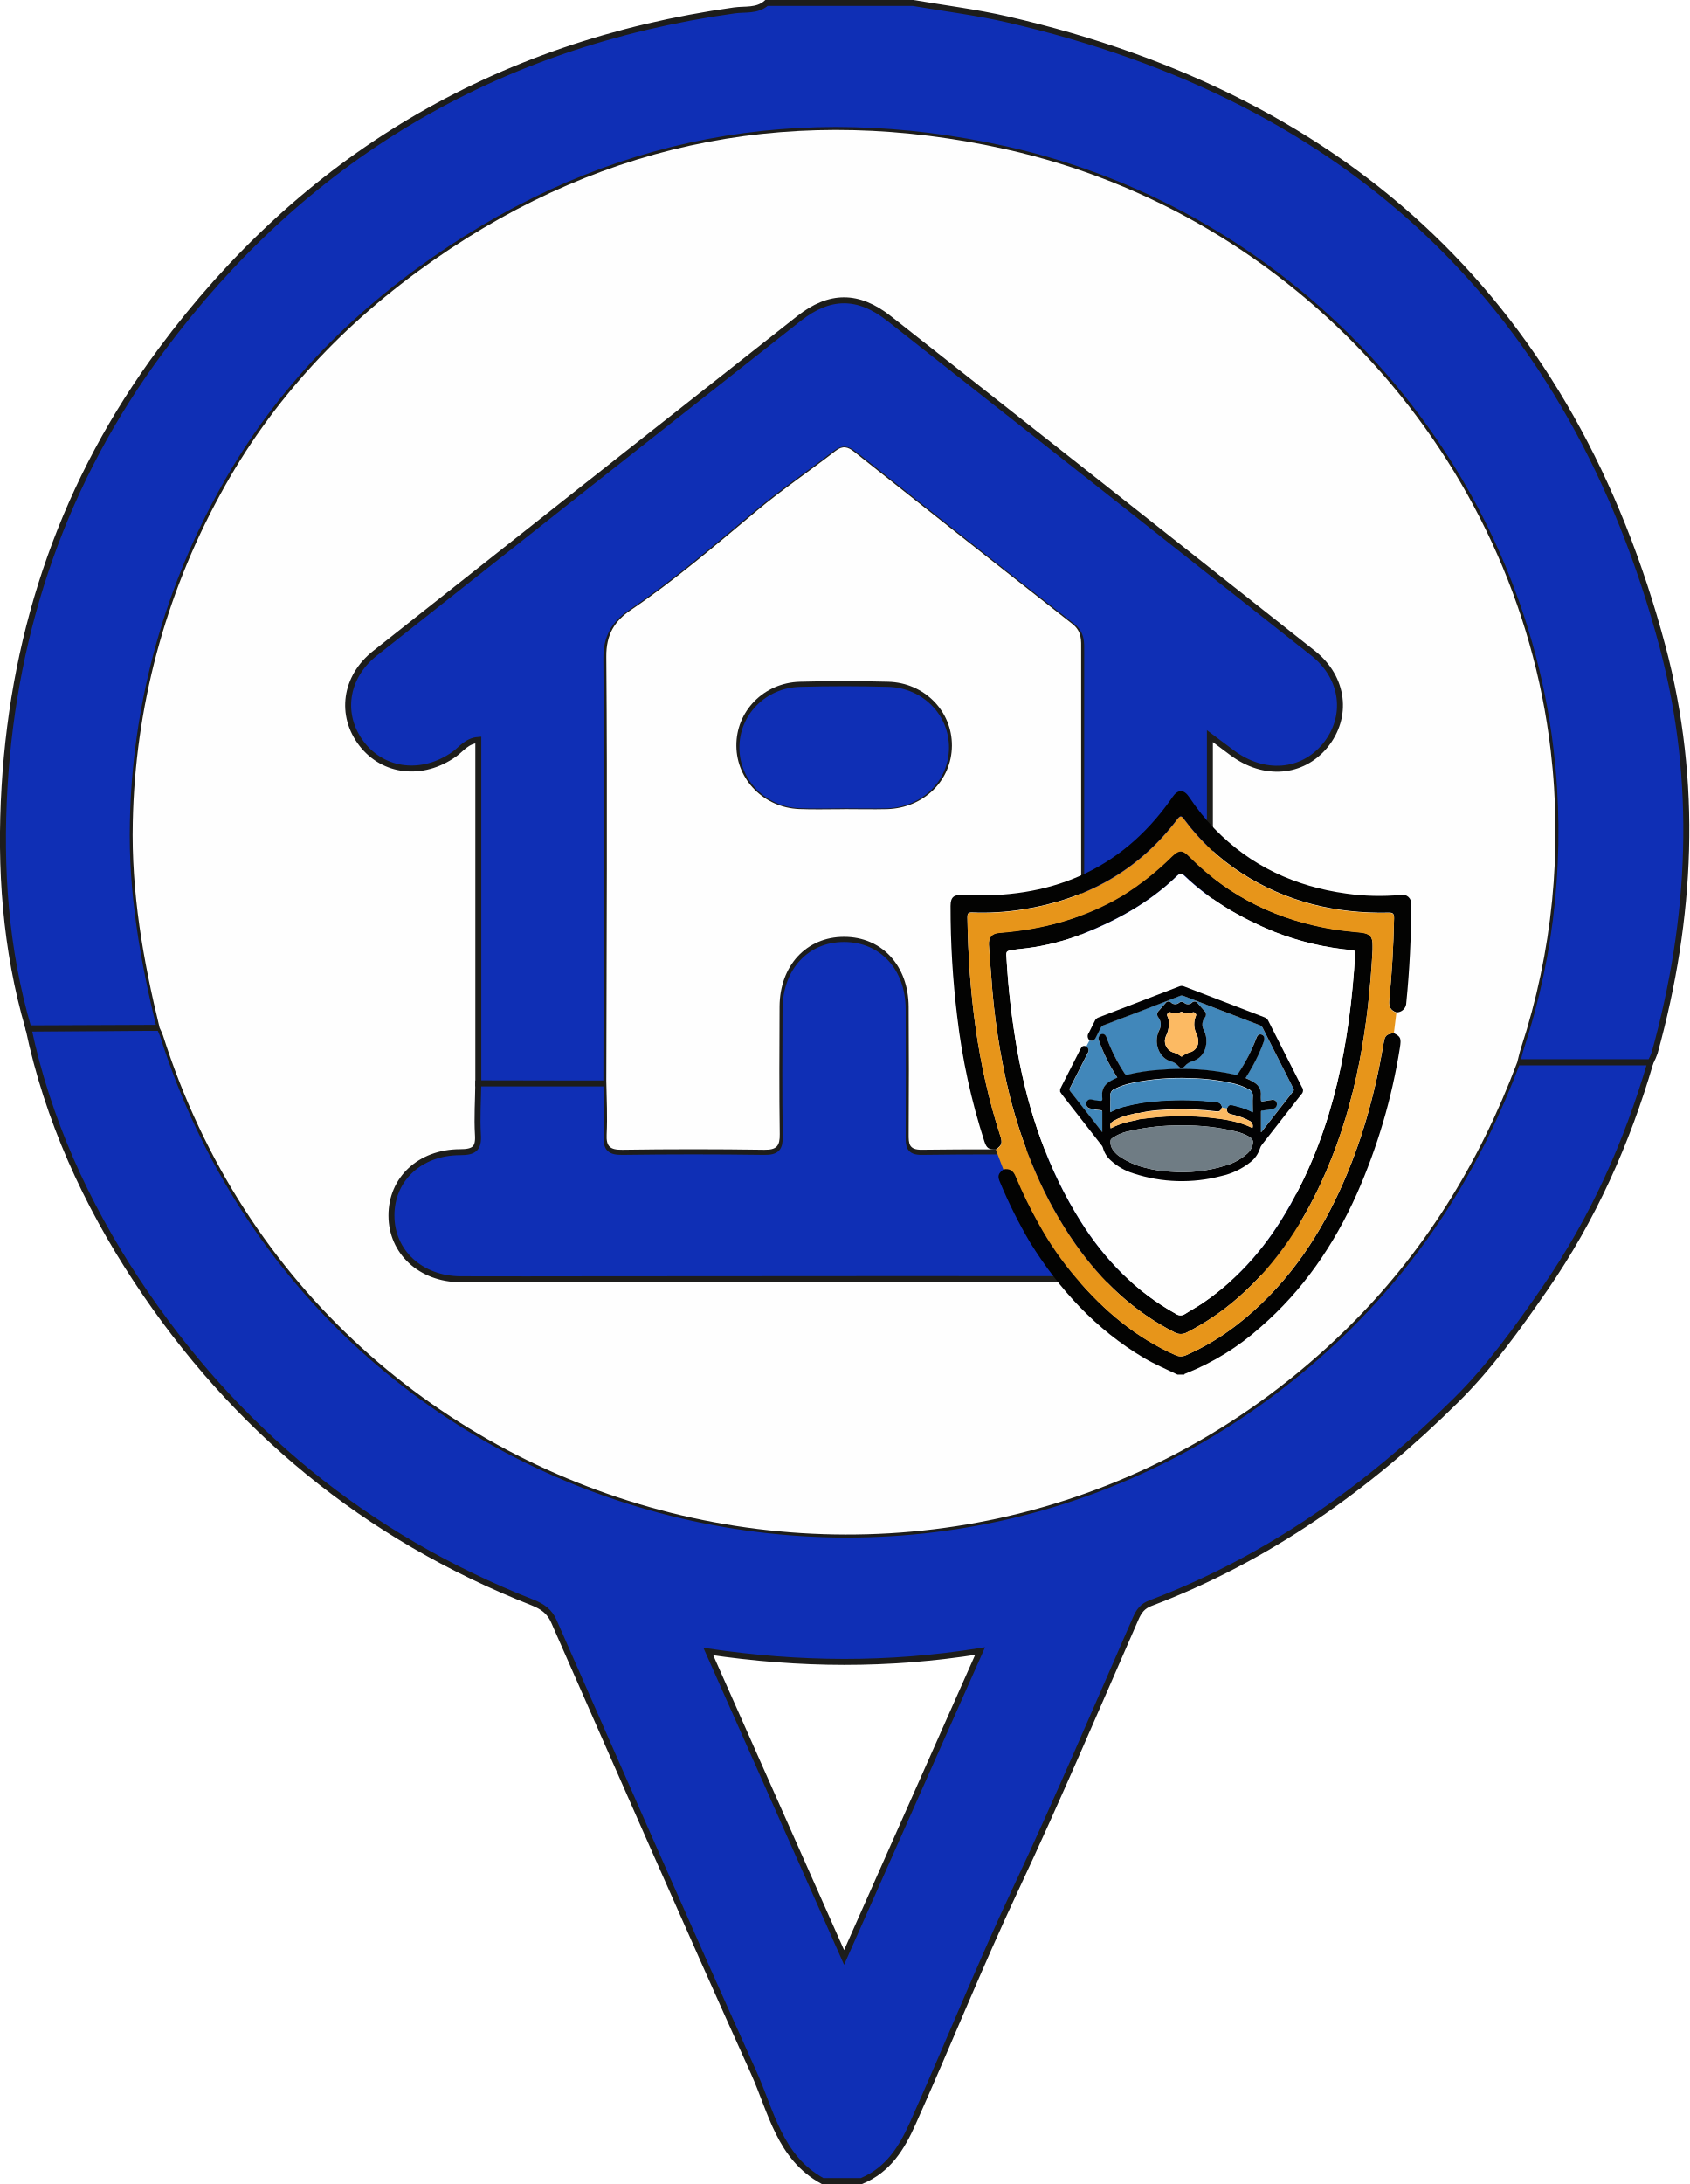
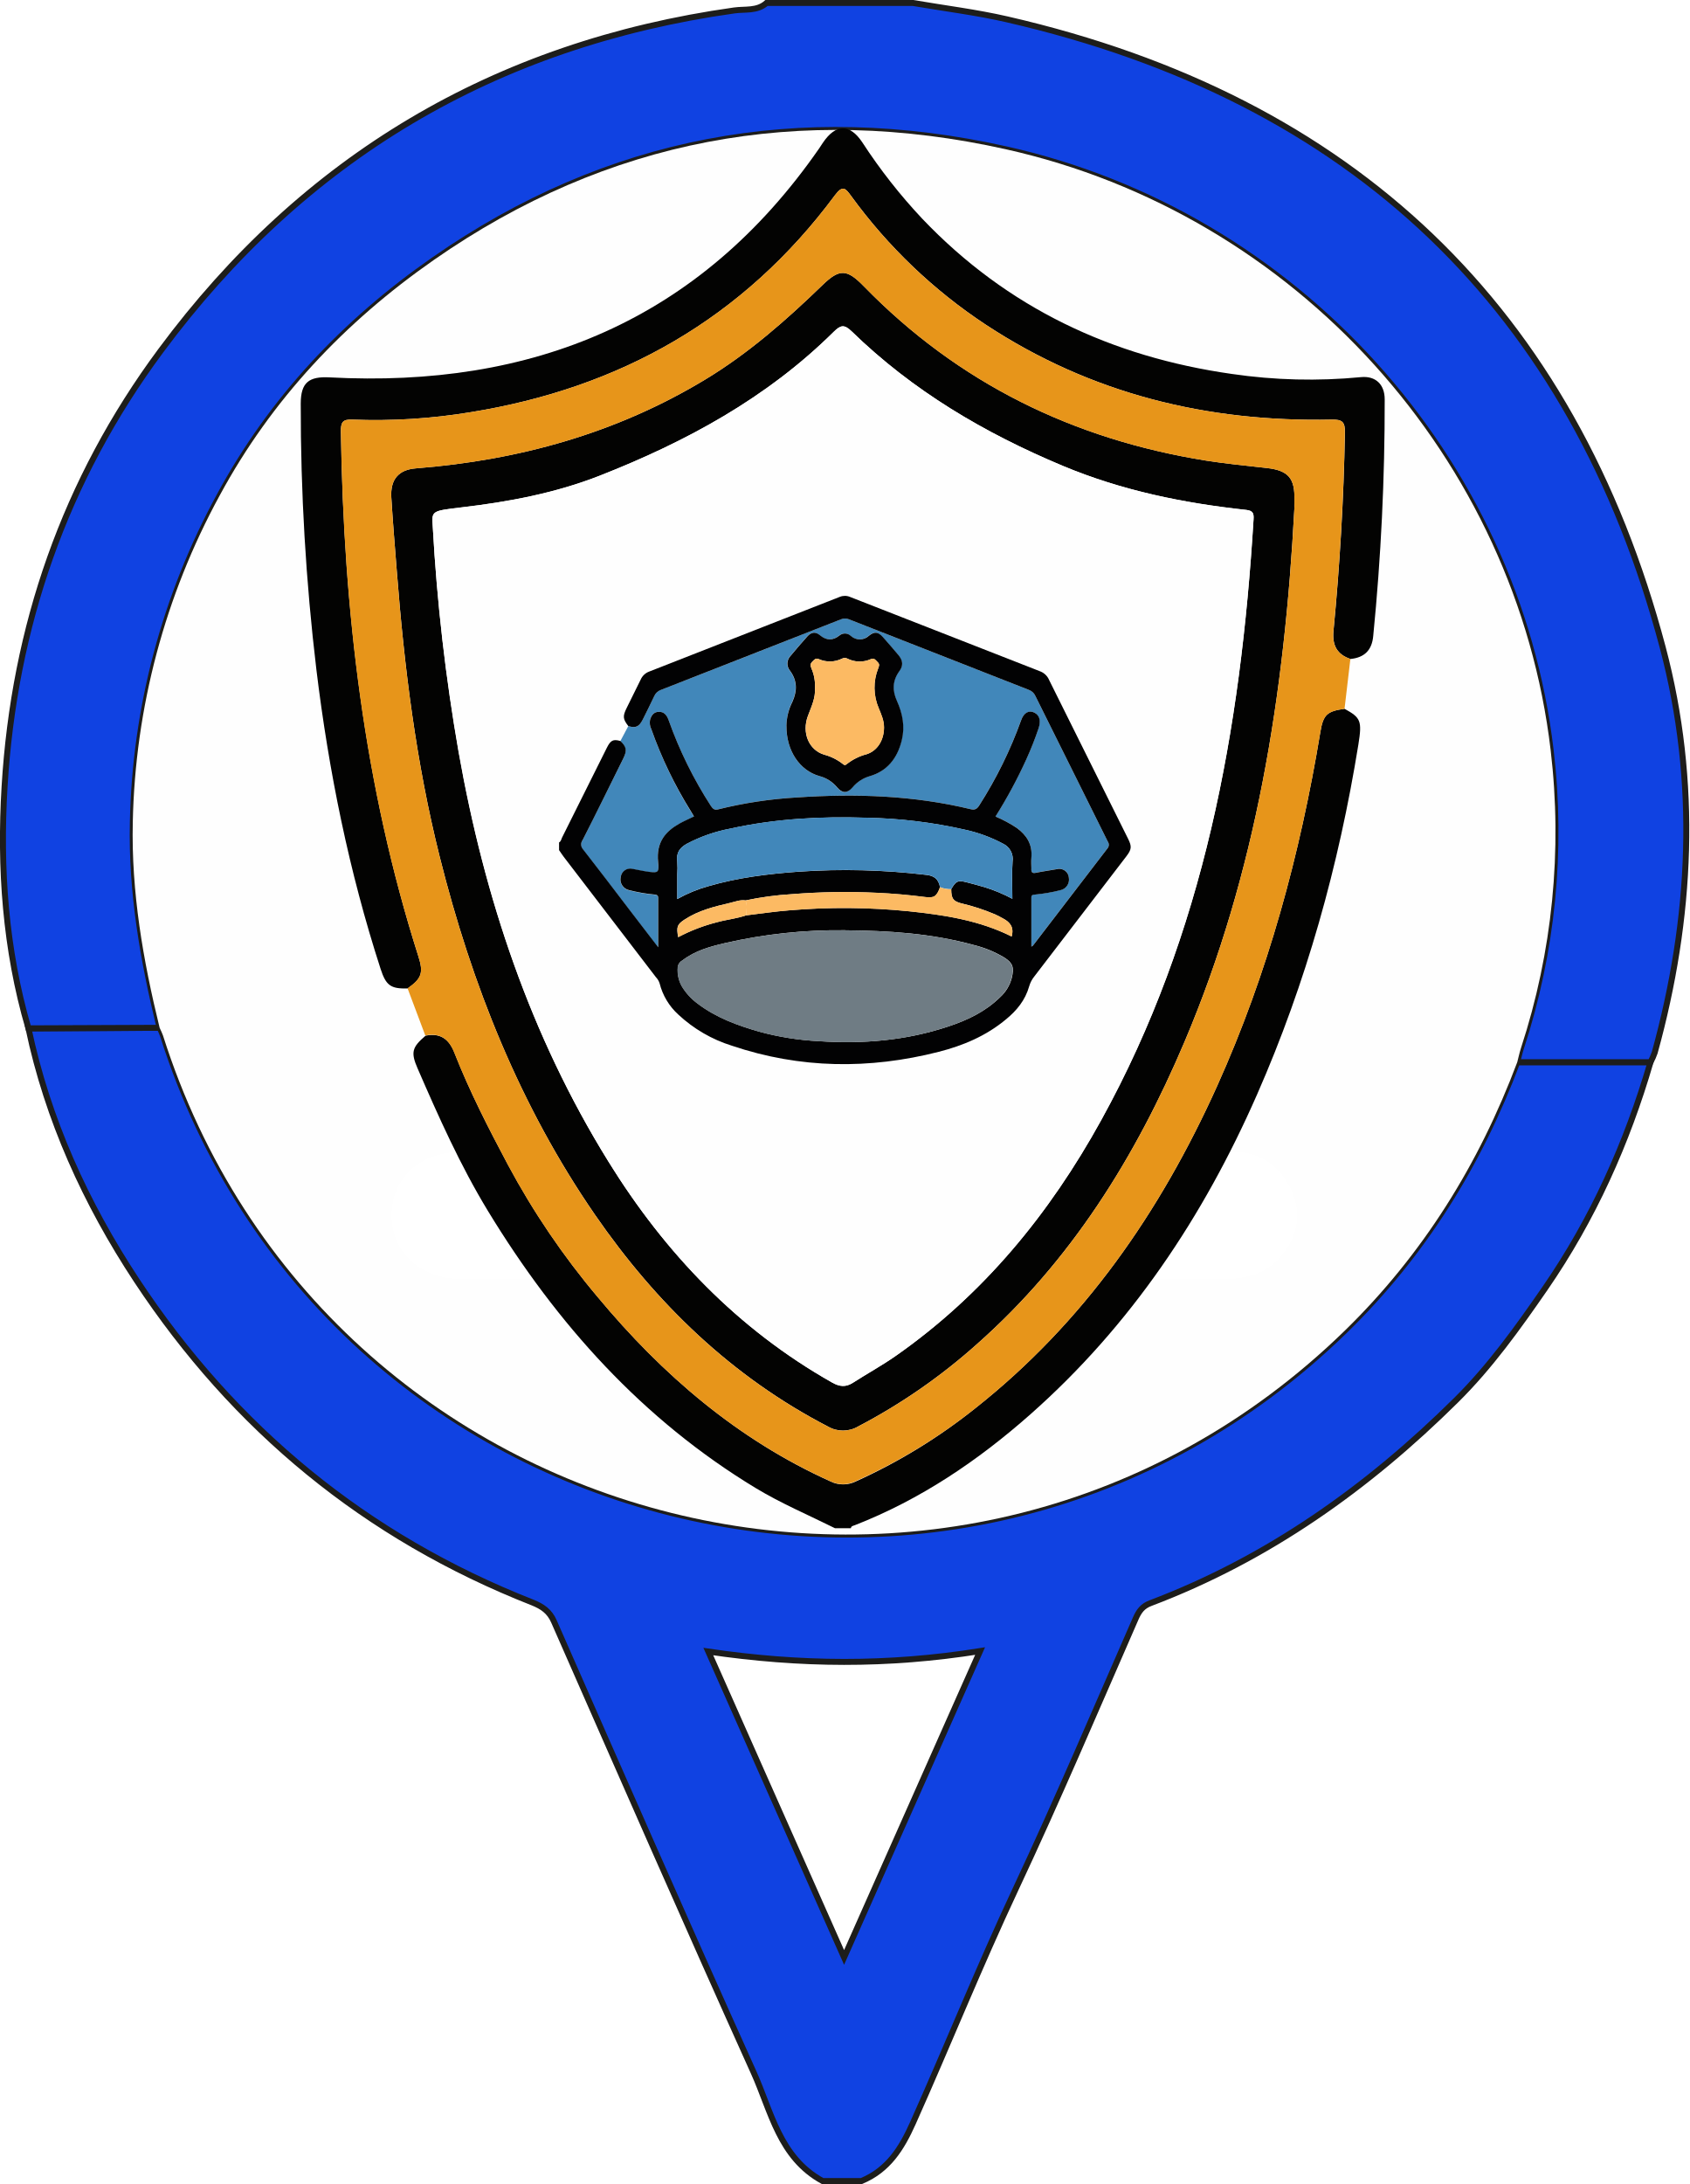
<svg xmlns="http://www.w3.org/2000/svg" viewBox="0 0 566.49 732.21">
  <defs>
-     <style>.cls-1{fill:#0f2fb5;stroke:#1d1d1b;stroke-miterlimit:10;stroke-width:2px;}.cls-2{fill:#fefefe;}.cls-3{fill:#030302;}.cls-4{fill:#e7951a;}.cls-5{fill:#4187ba;}.cls-6{fill:#020203;}.cls-7{fill:#6f7c84;}.cls-8{fill:#fcba63;}</style>
+     <style>.cls-1{fill:#1042e2;stroke:#1d1d1b;stroke-miterlimit:10;stroke-width:2px;}.cls-2{fill:#fefefe;}.cls-3{fill:#030302;}.cls-4{fill:#e7951a;}.cls-5{fill:#4187ba;}.cls-6{fill:#020203;}.cls-7{fill:#6f7c84;}.cls-8{fill:#fcba63;}</style>
  </defs>
  <g id="Capa_6" data-name="Capa 6">
    <path class="cls-1" d="M275.84,731.21c-14.45-7.91-17.19-23.27-23.08-36.34-22.67-50.27-44.79-100.79-67-151.27-1.5-3.42-3.86-5-7.14-6.33-56-22-100.07-58.42-132.79-108-17.1-25.92-29.85-54-36.29-84.5l44-.18a27.48,27.48,0,0,1,1.11,2.56c54,170.12,268.22,223.68,396.24,99.05,26.32-25.63,45.11-56,57.91-90.08h44.69c-7.91,27.07-19.26,52.47-35.43,75.89-9.1,13.16-18.36,26.11-29.72,37.37-29.6,29.32-63.06,53.15-102.51,68.08-2.69,1-3.89,2.67-5,5.2-13.25,30.27-26.18,60.69-40.22,90.61-12.15,25.89-22.8,52.4-34.46,78.48-3.79,8.48-8.32,15.75-17.29,19.47Zm52.83-177.67c-30.95,4.94-60.41,4.69-91.14.16,15.35,34.57,30.16,67.92,45.53,102.55Z" />
    <path class="cls-1" d="M53.53,344.58l-44,.18c-7.72-26.51-9.64-53.68-8-81C4.73,210.15,21.72,161,53.93,117.56,101.73,53.06,165.82,14.81,246.23,3.5c3.6-.51,7.69.3,10.81-2.5H306.2c10.53,1.81,21.17,3.11,31.56,5.5,116,26.66,189.65,97,219.81,210.5,12,45.19,9.78,90.83-2.68,135.92a22,22,0,0,1-1.41,3.19H508.79c.42-1.59.75-3.2,1.26-4.77A232.63,232.63,0,0,0,520,251.5C508.51,153.9,434.69,71.75,337.3,50.05c-69.08-15.4-133.56-3.48-191.78,37.09-30,20.88-54.42,46.74-71.86,79A238.66,238.66,0,0,0,44.55,275.62C44,299.06,48,321.91,53.53,344.58Z" />
    <path class="cls-2" d="M53.53,344.58c-5.55-22.67-9.54-45.52-9-69A238.66,238.66,0,0,1,73.66,166.13c17.44-32.25,41.9-58.11,71.86-79,58.22-40.57,122.7-52.49,191.78-37.09C434.69,71.75,508.51,153.9,520,251.5a232.63,232.63,0,0,1-9.94,99.84c-.51,1.57-.84,3.18-1.26,4.77-12.8,34.1-31.59,64.45-57.91,90.08-128,124.63-342.22,71.07-396.24-99.05A27.48,27.48,0,0,0,53.53,344.58ZM160.4,363.24c-.07,5.7-.47,11.42-.1,17.09.31,4.73-1.33,5.87-6,5.89-13.62,0-23,9.07-23,21.31s9.79,21.21,23.16,21.3c14.69.09,29.38,0,44.08,0q105.85,0,211.71,0c7.36,0,13.92-1.58,18.86-7.13,5.89-6.62,7.65-14.3,4-22.5-3.86-8.62-10.9-13.35-20.49-13-5.38.17-7.14-1.19-6.77-6.63.48-6.84,0-13.76-.08-20.65V246.75c3.44,2.58,5.49,4.12,7.54,5.64,10.61,7.86,23.38,6.86,31.07-2.44,7.91-9.56,6.44-22.72-4-31q-71-56.24-142.2-112.22c-10.36-8.16-19.92-8.09-30.21,0Q196.8,162.84,125.77,219c-10.17,8.05-11.87,20.69-4.43,30.37s20.37,11,31,3.47c2.39-1.69,4.18-4.49,8.09-4.8Z" />
-     <path class="cls-1" d="M160.4,363.24V248.07c-3.91.31-5.7,3.11-8.09,4.8-10.6,7.48-23.63,6.07-31-3.47s-5.74-22.32,4.43-30.37q71-56.21,142.19-112.25c10.29-8.1,19.85-8.17,30.21,0q71.19,56,142.2,112.22c10.41,8.24,11.88,21.4,4,31-7.69,9.3-20.46,10.3-31.07,2.44-2-1.52-4.1-3.06-7.54-5.64V359H362.82c-.08-2.6-.24-5.21-.24-7.81q0-66.22,0-132.46c0-3.27.26-6.24-3-8.81-24.47-19.08-48.78-38.37-73.08-57.65-2.18-1.72-3.87-2.2-6.3-.32-8.71,6.73-17.88,12.92-26.32,20-13.81,11.53-27.41,23.27-42.37,33.39-5.4,3.65-8.24,8.16-8.18,15.57.4,47.47.09,94.94,0,142.41Z" />
-     <path class="cls-1" d="M160.4,363.24h42.92c.07,5.93.4,11.87.12,17.78-.19,4.07,1.17,5.21,5.25,5.16q23.81-.33,47.62,0c4.2.06,5.24-1.28,5.18-5.24-.22-14.23-.13-28.46-.07-42.7.06-13.8,9-23.44,21.65-23.43s21.58,9.63,21.64,23.44q.1,21.35,0,42.7c0,3.16.05,5.29,4.41,5.23,16.35-.23,32.71-.17,49.06,0,3.44,0,4.58-1,4.51-4.42-.16-7.59.07-15.18.14-22.77h42.91c.07,6.88.56,13.8.08,20.64-.37,5.44,1.39,6.8,6.77,6.63,9.59-.32,16.63,4.41,20.49,13,3.67,8.2,1.91,15.88-4,22.5-4.94,5.55-11.5,7.14-18.86,7.13q-105.86-.13-211.71,0c-14.7,0-29.39.07-44.08,0-13.37-.09-23.11-9.13-23.16-21.3s9.39-21.26,23-21.31c4.68,0,6.32-1.16,6-5.89C159.93,374.66,160.33,368.94,160.4,363.24Z" />
-     <path class="cls-1" d="M283.1,272c-5.05,0-10.1.18-15.14-.05-11.8-.53-20.92-9.79-21-21.13-.13-11.64,9.16-21.22,21.31-21.55q14.77-.41,29.57,0c12.17.32,21.48,9.85,21.4,21.48S309.8,271.57,297.52,272C292.72,272.11,287.91,272,283.1,272Z" />
    <path class="cls-2" d="M362.83,358.27c-.07,7.58-.31,15.18-.15,22.76.08,3.42-1.06,4.46-4.5,4.43-16.36-.15-32.71-.21-49.06,0-4.36.06-4.43-2.06-4.41-5.23q.14-21.35,0-42.7c-.06-13.8-9-23.44-21.65-23.44s-21.58,9.64-21.64,23.43c-.06,14.24-.15,28.48.06,42.71.06,3.95-1,5.3-5.17,5.24q-23.81-.36-47.62,0c-4.09.06-5.45-1.08-5.25-5.16.28-5.91,0-11.85-.12-17.78.08-47.47.39-94.94,0-142.41-.06-7.41,2.78-11.91,8.18-15.57,14.95-10.12,28.56-21.86,42.37-33.38,8.44-7.05,17.61-13.24,26.32-20,2.43-1.88,4.12-1.4,6.29.32q36.47,28.93,73.08,57.65c3.3,2.57,3,5.54,3,8.81q0,66.24,0,132.46C362.59,353.06,362.74,355.66,362.83,358.27Zm-79.72-87c4.81,0,9.62.12,14.42,0,12.27-.39,21.6-9.59,21.69-21.23s-9.23-21.17-21.4-21.48q-14.77-.39-29.57,0c-12.16.33-21.44,9.91-21.32,21.55.12,11.34,9.24,20.61,21,21.13C273,271.46,278.06,271.27,283.11,271.29Z" />
-     <path class="cls-3" d="M467.43,346.37c2.32,1.24,2.52,1.68,2,5A197.24,197.24,0,0,1,455,400.27c-7.68,17.15-18.05,32.32-32.3,44.68a84.38,84.38,0,0,1-25,15.49c-.23.08-.5.1-.55.41h-2.28c-3.78-1.84-7.66-3.45-11.28-5.6-16.12-9.57-28.36-22.93-38.16-38.71a161.84,161.84,0,0,1-10-20c-1-2.24-.79-3,1.14-4.56,2.08-.42,3.34.44,4.12,2.39a153.44,153.44,0,0,0,7.63,15.69A107.76,107.76,0,0,0,361,428.53c9.26,10.91,20,19.94,33.19,25.78a4.12,4.12,0,0,0,3.61,0,80.06,80.06,0,0,0,17.08-10.21c15.42-12,26.32-27.37,34.42-45,7.28-15.82,11.84-32.41,14.73-49.52C464.4,347.18,464.94,346.7,467.43,346.37Z" />
-     <path class="cls-3" d="M460.29,318.38c-1.4,26-5.44,50.9-15.64,74.48-7,16.11-16.2,30.66-29.59,42.29a83.59,83.59,0,0,1-16.94,11.5,4.33,4.33,0,0,1-4.31,0c-13.65-6.94-24.44-17.16-33.16-29.56C350,401.91,343.08,385,338.5,367a235.45,235.45,0,0,1-6.11-40c-.27-3.41-.57-6.82-.78-10.23-.16-2.55,1-3.9,3.52-4.09,14.66-1.14,28.52-4.88,41.25-12.44a94.7,94.7,0,0,0,16.67-13.18c2.43-2.31,3.48-2.24,5.88.17,13.51,13.6,29.93,21.4,48.76,24.36,2.87.46,5.78.72,8.67,1,3.07.35,4,1.43,3.93,4.49C460.27,317.78,460.29,318.35,460.29,318.38Zm-122.78,2.51a263.24,263.24,0,0,0,3.68,31.53c3.67,20.34,10.24,39.65,21.32,57.2,8.1,12.82,18.48,23.44,31.88,30.88a2.64,2.64,0,0,0,3,0c2-1.28,4.15-2.42,6.13-3.78,12.46-8.56,21.87-19.8,29.25-32.92,14.66-26.07,19.87-54.55,21.7-83.93.05-.8,0-1.22-1-1.33a94.61,94.61,0,0,1-26.17-6.17c-11.14-4.57-21.33-10.46-30.05-18.78-1.06-1-1.57-.89-2.54.06-9.54,9.27-21.05,15.37-33.31,20.09a79.84,79.84,0,0,1-19.77,4.45C337.35,318.72,337.35,318.7,337.51,320.89Z" />
-     <path class="cls-2" d="M337.51,320.89c-.16-2.19-.16-2.17,4.07-2.66a79.84,79.84,0,0,0,19.77-4.45c12.26-4.72,23.77-10.82,33.31-20.09,1-.95,1.48-1.07,2.54-.06,8.72,8.32,18.91,14.21,30.05,18.78a94.61,94.61,0,0,0,26.17,6.17c1,.11,1.09.53,1,1.33-1.83,29.38-7,57.86-21.7,83.93C425.38,417,416,428.2,403.51,436.76c-2,1.36-4.1,2.5-6.13,3.78a2.64,2.64,0,0,1-3,0c-13.4-7.44-23.78-18.06-31.88-30.88-11.08-17.55-17.65-36.86-21.32-57.2A263.24,263.24,0,0,1,337.51,320.89Z" />
-     <path class="cls-3" d="M468.28,339.4c-1.9-.63-2.62-1.89-2.42-3.92.9-9.21,1.46-18.44,1.63-27.69,0-1.52-.37-1.87-1.87-1.84-17.71.37-34.28-3.57-49.29-13.25a73.73,73.73,0,0,1-19.18-18c-.8-1.07-1.21-1.62-2.32-.14-13.09,17.3-30.67,27-51.92,30.33a85.63,85.63,0,0,1-16.85,1c-1.38-.06-1.66.36-1.64,1.67.4,24.94,3.3,49.5,11.07,73.34.75,2.3.44,3.09-1.55,4.46-2.42.06-3.08-.41-3.85-2.73A218.13,218.13,0,0,1,321,340.88a301.7,301.7,0,0,1-2.24-37.16c0-3,1.17-3.83,4.11-3.68,28.82,1.51,52.68-7.86,69.76-32l.53-.78c1.84-2.68,3.84-2.71,5.64,0a76.73,76.73,0,0,0,8.54,10.66c12.12,12.47,27,19.29,44.1,21.66a78,78,0,0,0,18.38.45,2.86,2.86,0,0,1,3.4,3.11,322.17,322.17,0,0,1-1.63,33A3.24,3.24,0,0,1,468.28,339.4Z" />
-     <path class="cls-4" d="M467.43,346.37c-2.49.33-3,.81-3.44,3.24-2.89,17.11-7.45,33.7-14.73,49.52-8.1,17.59-19,33-34.42,45a80.06,80.06,0,0,1-17.08,10.21,4.12,4.12,0,0,1-3.61,0c-13.21-5.84-23.93-14.87-33.19-25.78a107.76,107.76,0,0,1-12.74-18.42,153.44,153.44,0,0,1-7.63-15.69c-.78-1.95-2-2.81-4.12-2.39l-2.53-6.6c2-1.37,2.3-2.16,1.55-4.46-7.77-23.84-10.67-48.4-11.07-73.34,0-1.31.26-1.73,1.64-1.67a85.63,85.63,0,0,0,16.85-1c21.25-3.37,38.83-13,51.92-30.33,1.11-1.48,1.52-.93,2.32.14a73.73,73.73,0,0,0,19.18,18c15,9.68,31.58,13.62,49.29,13.25,1.5,0,1.9.32,1.87,1.84-.17,9.25-.73,18.48-1.63,27.69-.2,2,.52,3.29,2.42,3.92C468,341.72,467.71,344,467.43,346.37Zm-7.14-28s0-.6,0-1.17c.09-3.06-.86-4.14-3.93-4.49-2.89-.32-5.8-.58-8.67-1-18.83-3-35.25-10.76-48.76-24.36-2.4-2.41-3.45-2.48-5.88-.17a94.7,94.7,0,0,1-16.67,13.18c-12.73,7.56-26.59,11.3-41.25,12.44-2.49.19-3.68,1.54-3.52,4.09.21,3.41.51,6.82.78,10.23a235.45,235.45,0,0,0,6.11,40C343.08,385,350,401.91,360.65,417.1c8.72,12.4,19.51,22.62,33.16,29.56a4.33,4.33,0,0,0,4.31,0,83.59,83.59,0,0,0,16.94-11.5c13.39-11.63,22.62-26.18,29.59-42.29C454.85,369.28,458.89,344.38,460.29,318.38Z" />
-     <path class="cls-5" d="M365.38,348.78c1.09.33,1.52.13,2.08-1s1.08-2.12,1.6-3.19a1.61,1.61,0,0,1,.93-.88q12.84-4.91,25.68-9.87a1.48,1.48,0,0,1,1.15,0q12.81,4.94,25.61,9.84a1.7,1.7,0,0,1,.95.86q5.13,10.17,10.3,20.32a.78.78,0,0,1-.05,1q-5.31,6.77-10.6,13.56s-.08.05-.23.14v-6.88c0-.41.28-.36.5-.39a24.3,24.3,0,0,0,3.61-.61,1.51,1.51,0,0,0,1.23-1.75,1.37,1.37,0,0,0-1.74-1.19c-1,.17-2,.3-3,.5-.51.11-.67-.07-.63-.63s0-1,0-1.43a4.38,4.38,0,0,0-2.07-4.2,19.16,19.16,0,0,0-3.05-1.59,67.24,67.24,0,0,0,4.41-8,46.12,46.12,0,0,0,1.73-4.31c.34-1,.1-1.85-.61-2.2s-1.51,0-1.88,1.08a58.58,58.58,0,0,1-5.95,11.87,1,1,0,0,1-1.23.56,82.38,82.38,0,0,0-24.75-1.65,62.23,62.23,0,0,0-11.25,1.67c-.51.13-.75-.05-1-.48a56.58,56.58,0,0,1-6-11.94c-.27-.77-.69-1.26-1.48-1.21-.64,0-1,.47-1.19,1.11a2,2,0,0,0,.18,1.29,57.61,57.61,0,0,0,5.63,11.47c.15.24.29.48.45.75-.72.34-1.42.63-2.08,1-2,1.09-3.32,2.59-3,5.37.15,1.47,0,1.51-1.26,1.37-.79-.09-1.57-.26-2.35-.41a1.37,1.37,0,0,0-1.7,1.16,1.51,1.51,0,0,0,1.16,1.8,22.13,22.13,0,0,0,3.68.63c.29,0,.51.07.5.5,0,2.22,0,4.44,0,6.87l-4.29-5.49c-2.14-2.73-4.25-5.48-6.41-8.18a1,1,0,0,1-.08-1.3c1.94-3.79,3.86-7.59,5.79-11.4a1.67,1.67,0,0,0-.41-2.46Zm22.53,0c0,3.45,1.88,6.22,4.69,7a4.83,4.83,0,0,1,2.52,1.57c.74.87,1.46.88,2.19,0a5,5,0,0,1,2.52-1.59,6.37,6.37,0,0,0,4.51-5,8.14,8.14,0,0,0-.69-5.51,3.78,3.78,0,0,1,.35-4.15,1.6,1.6,0,0,0-.12-2.22c-.73-.86-1.48-1.71-2.23-2.54a1.23,1.23,0,0,0-2-.19,1.92,1.92,0,0,1-2.58,0,1.24,1.24,0,0,0-1.64-.05,2,2,0,0,1-2.78-.06,1.17,1.17,0,0,0-1.79.19c-.81.9-1.62,1.8-2.41,2.73a1.53,1.53,0,0,0-.08,2,3.93,3.93,0,0,1,.36,4.38A7.63,7.63,0,0,0,387.91,348.77Z" />
-     <path class="cls-6" d="M365.38,348.78a1.83,1.83,0,0,1-.24-2.53c.67-1.32,1.34-2.63,2-4a2.09,2.09,0,0,1,1.17-1.11q13.62-5.22,27.22-10.46a1.92,1.92,0,0,1,1.47,0l27.14,10.43a2.25,2.25,0,0,1,1.21,1.2q5.61,11.08,11.23,22.15a1.81,1.81,0,0,1-.24,2.48q-6.55,8.4-13.12,16.78a3.86,3.86,0,0,0-.72,1.36,9.26,9.26,0,0,1-3.25,4.6,23.94,23.94,0,0,1-9.65,4.58,52,52,0,0,1-29.46-.85,20,20,0,0,1-7.66-4.37,8.69,8.69,0,0,1-2.65-4.34,2.13,2.13,0,0,0-.53-.87l-13.11-16.8c-.24-.3-.46-.64-.69-1v-1.07c.27-.13.32-.44.44-.68q3.19-6.25,6.36-12.53c.55-1.07.91-1.24,1.94-1a1.67,1.67,0,0,1,.41,2.46c-1.93,3.81-3.85,7.61-5.79,11.4a1,1,0,0,0,.08,1.3c2.16,2.7,4.27,5.45,6.41,8.18l4.29,5.49c0-2.43,0-4.65,0-6.87,0-.43-.21-.46-.5-.5a22.13,22.13,0,0,1-3.68-.63,1.51,1.51,0,0,1-1.16-1.8,1.37,1.37,0,0,1,1.7-1.16c.78.15,1.56.32,2.35.41,1.29.14,1.41.1,1.26-1.37-.29-2.78,1.06-4.28,3-5.37.66-.37,1.36-.66,2.08-1-.16-.27-.3-.51-.45-.75a57.61,57.61,0,0,1-5.63-11.47,2,2,0,0,1-.18-1.29c.2-.64.55-1.08,1.19-1.11.79-.05,1.21.44,1.48,1.21a56.58,56.58,0,0,0,6,11.94c.28.43.52.61,1,.48a62.23,62.23,0,0,1,11.25-1.67,82.38,82.38,0,0,1,24.75,1.65,1,1,0,0,0,1.23-.56A58.58,58.58,0,0,0,421.34,348c.37-1.05,1.11-1.45,1.88-1.08s.95,1.18.61,2.2a46.12,46.12,0,0,1-1.73,4.31,67.24,67.24,0,0,1-4.41,8,19.16,19.16,0,0,1,3.05,1.59,4.38,4.38,0,0,1,2.07,4.2c-.05.47,0,.95,0,1.43s.12.74.63.63c1-.2,2-.33,3-.5a1.37,1.37,0,0,1,1.74,1.19,1.51,1.51,0,0,1-1.23,1.75,24.3,24.3,0,0,1-3.61.61c-.22,0-.5,0-.5.39v6.88c.15-.09.2-.1.23-.14q5.3-6.78,10.6-13.56a.78.78,0,0,0,.05-1q-5.16-10.14-10.3-20.32a1.7,1.7,0,0,0-.95-.86q-12.81-4.9-25.61-9.84a1.48,1.48,0,0,0-1.15,0q-12.84,5-25.68,9.87a1.61,1.61,0,0,0-.93.88c-.52,1.07-1.06,2.13-1.6,3.19S366.47,349.11,365.38,348.78Zm16.68,24.36a6,6,0,0,0-2.18.34,19.72,19.72,0,0,0-6.53,2.36c-1.06.68-1.15,1-.9,2.44A25.54,25.54,0,0,1,378,376.2c1.38-.38,2.8-.5,4.16-1,2-.24,4.1-.54,6.16-.7a93.6,93.6,0,0,1,17.07.13c5,.52,10,1.25,14.61,3.52a1.93,1.93,0,0,0-1.19-2.49c-.38-.2-.76-.41-1.15-.59a29.31,29.31,0,0,0-4.87-1.55c-1.12-.3-1.39-.67-1.4-2,.69-1.14.94-1.27,2.18-1,.88.21,1.76.46,2.63.71a23.06,23.06,0,0,1,3.91,1.61c0-1.82-.09-3.53,0-5.21a2.33,2.33,0,0,0-1.37-2.49,21,21,0,0,0-5.43-2,70.69,70.69,0,0,0-14-1.68,79.41,79.41,0,0,0-19.38,1.52,22.6,22.6,0,0,0-6.21,2.12,2.22,2.22,0,0,0-1.36,2.49,11.74,11.74,0,0,1,0,1.78v3.44a19.76,19.76,0,0,1,4.46-1.8,62.51,62.51,0,0,1,12.8-2,98.49,98.49,0,0,1,18.25.45,1.91,1.91,0,0,1,1.92,1.72c-.49,1.33-.86,1.53-2.12,1.37q-3.44-.44-6.88-.59a94.42,94.42,0,0,0-12.13.19A43.24,43.24,0,0,0,382.06,373.14Zm14.2,4.18a73.11,73.11,0,0,0-17.11,1.79,15.44,15.44,0,0,0-6.08,2.43c-.31.23-.63.44-.65.93a4.47,4.47,0,0,0,.55,2.64,8.64,8.64,0,0,0,2.27,2.46,26.22,26.22,0,0,0,8.8,3.93,41.35,41.35,0,0,0,8.48,1.32A48.48,48.48,0,0,0,411,390.75a18.41,18.41,0,0,0,7.35-4.08A5.56,5.56,0,0,0,420,384c.37-1.5.14-2.12-1.05-2.87a16,16,0,0,0-4.4-1.76A72,72,0,0,0,396.26,377.32Z" />
-     <path class="cls-7" d="M396.26,377.32a72,72,0,0,1,18.29,2.05,16,16,0,0,1,4.4,1.76c1.19.75,1.42,1.37,1.05,2.87a5.56,5.56,0,0,1-1.65,2.67,18.41,18.41,0,0,1-7.35,4.08,48.48,48.48,0,0,1-18.48,2.07A41.35,41.35,0,0,1,384,391.5a26.22,26.22,0,0,1-8.8-3.93,8.64,8.64,0,0,1-2.27-2.46,4.47,4.47,0,0,1-.55-2.64c0-.49.34-.7.65-.93a15.44,15.44,0,0,1,6.08-2.43A73.11,73.11,0,0,1,396.26,377.32Z" />
-     <path class="cls-5" d="M409.79,371.29a1.91,1.91,0,0,0-1.92-1.72,98.49,98.49,0,0,0-18.25-.45,62.51,62.51,0,0,0-12.8,2,19.76,19.76,0,0,0-4.46,1.8V369.5a11.74,11.74,0,0,0,0-1.78,2.22,2.22,0,0,1,1.36-2.49,22.6,22.6,0,0,1,6.21-2.12,79.41,79.41,0,0,1,19.38-1.52,70.69,70.69,0,0,1,14,1.68,21,21,0,0,1,5.43,2,2.33,2.33,0,0,1,1.37,2.49c-.11,1.68,0,3.39,0,5.21a23.06,23.06,0,0,0-3.91-1.61c-.87-.25-1.75-.5-2.63-.71-1.24-.3-1.49-.17-2.18,1A3.85,3.85,0,0,1,409.79,371.29Z" />
-     <path class="cls-8" d="M409.79,371.29a3.85,3.85,0,0,0,1.6.29c0,1.3.28,1.67,1.4,2a29.31,29.31,0,0,1,4.87,1.55c.39.18.77.39,1.15.59a1.93,1.93,0,0,1,1.19,2.49c-4.64-2.27-9.61-3-14.61-3.52a93.6,93.6,0,0,0-17.07-.13c-2.06.16-4.11.46-6.16.7a4.23,4.23,0,0,0-.1-2.09,43.24,43.24,0,0,1,6.6-.88,94.42,94.42,0,0,1,12.13-.19q3.45.15,6.88.59C408.93,372.82,409.3,372.62,409.79,371.29Z" />
-     <path class="cls-8" d="M382.06,373.14a4.23,4.23,0,0,1,.1,2.09c-1.36.47-2.78.59-4.16,1a25.54,25.54,0,0,0-5.55,2.08c-.25-1.44-.16-1.76.9-2.44a19.72,19.72,0,0,1,6.53-2.36A6,6,0,0,1,382.06,373.14Z" />
-     <path class="cls-6" d="M387.91,348.77a7.63,7.63,0,0,1,.84-3.38,3.93,3.93,0,0,0-.36-4.38,1.53,1.53,0,0,1,.08-2c.79-.93,1.6-1.83,2.41-2.73a1.17,1.17,0,0,1,1.79-.19,2,2,0,0,0,2.78.06,1.24,1.24,0,0,1,1.64.05,1.92,1.92,0,0,0,2.58,0,1.23,1.23,0,0,1,2,.19c.75.83,1.5,1.68,2.23,2.54a1.6,1.6,0,0,1,.12,2.22,3.78,3.78,0,0,0-.35,4.15,8.14,8.14,0,0,1,.69,5.51,6.37,6.37,0,0,1-4.51,5,5,5,0,0,0-2.52,1.59c-.73.86-1.45.85-2.19,0a4.83,4.83,0,0,0-2.52-1.57C389.79,355,387.9,352.22,387.91,348.77Zm4.06-5.31a8.94,8.94,0,0,1-1,3.91,4,4,0,0,0,2.3,5.4,7.54,7.54,0,0,1,2.67,1.3c.19.15.33.23.55,0a7.6,7.6,0,0,1,2.87-1.4,3.76,3.76,0,0,0,2.46-3.72,6.79,6.79,0,0,0-.75-2.69,7.18,7.18,0,0,1-.08-5.59c.13-.33.23-.58-.07-.86s-.47-.64-1-.41a3.94,3.94,0,0,1-3.32-.09.83.83,0,0,0-.75,0,4,4,0,0,1-3.32.07c-.49-.2-.66.12-.94.37s-.27.56-.11.93A5.89,5.89,0,0,1,392,343.46Z" />
-     <path class="cls-8" d="M392,343.46a5.89,5.89,0,0,0-.5-2.73c-.16-.37-.2-.64.11-.93s.45-.57.94-.37a4,4,0,0,0,3.32-.07.83.83,0,0,1,.75,0,3.94,3.94,0,0,0,3.32.09c.53-.23.71.14,1,.41s.2.53.07.86a7.18,7.18,0,0,0,.08,5.59,6.79,6.79,0,0,1,.75,2.69,3.76,3.76,0,0,1-2.46,3.72,7.6,7.6,0,0,0-2.87,1.4c-.22.19-.36.11-.55,0a7.54,7.54,0,0,0-2.67-1.3,4,4,0,0,1-2.3-5.4A8.94,8.94,0,0,0,392,343.46Z" />
+     <path class="cls-3" d="M450.88,237.63c5.45,3,5.92,4,4.64,12-6.56,40.56-17.46,79.78-34,117.38-18.07,41.14-42.47,77.53-76,107.17-17.65,15.6-36.94,28.61-58.89,37.17-.54.21-1.17.24-1.3,1H280c-8.88-4.42-18-8.28-26.55-13.44-37.92-22.95-66.74-55-89.79-92.87-9.27-15.24-16.53-31.51-23.63-47.86-2.34-5.38-1.86-7.09,2.68-10.95,4.9-1,7.86,1.06,9.7,5.75,5.1,13,11.46,25.38,18,37.64a257.39,257.39,0,0,0,30,44.19c21.77,26.18,47,47.83,78.09,61.85a9.57,9.57,0,0,0,8.51,0A188.34,188.34,0,0,0,327.1,472.1c36.29-28.71,61.95-65.66,81-107.88,17.13-38,27.87-77.76,34.67-118.81C443.74,239.59,445,238.45,450.88,237.63Z" />
+     <path class="cls-3" d="M434.06,170.5c-3.29,62.37-12.8,122.11-36.8,178.69-16.39,38.65-38.11,73.56-69.65,101.44a195.86,195.86,0,0,1-39.85,27.61,10.05,10.05,0,0,1-10.14,0c-32.14-16.66-57.51-41.17-78.05-70.92-25.16-36.45-41.34-77.09-52.12-120.11-7.89-31.46-11.89-63.53-14.39-95.84-.64-8.18-1.33-16.36-1.83-24.56-.37-6.1,2.42-9.34,8.28-9.8,34.5-2.73,67.13-11.71,97.09-29.84,14.48-8.77,27.09-19.86,39.23-31.61,5.72-5.55,8.19-5.4,13.83.39,31.81,32.63,70.45,51.35,114.75,58.46,6.76,1.08,13.6,1.71,20.41,2.49,7.22.83,9.47,3.42,9.25,10.77C434,169.06,434.06,170.43,434.06,170.5Zm-288.94,6a643,643,0,0,0,8.65,75.63C162.42,301,177.88,347.28,204,389.38c19.06,30.78,43.48,56.26,75,74.1,2.54,1.44,4.6,1.63,7,.09,4.79-3.07,9.79-5.81,14.45-9.07,29.32-20.52,51.47-47.51,68.83-79,34.51-62.55,46.77-130.88,51.07-201.36.12-1.94-.09-2.94-2.44-3.2-21.13-2.3-41.69-6.47-61.6-14.8-26.21-11-50.2-25.1-70.73-45.07-2.49-2.42-3.68-2.11-6,.15-22.45,22.26-49.54,36.87-78.39,48.21-14.9,5.86-30.64,8.82-46.52,10.67C144.74,171.3,144.73,171.26,145.12,176.52Z" />
+     <path class="cls-2" d="M145.12,176.52c-.39-5.26-.38-5.22,9.58-6.39,15.88-1.85,31.62-4.81,46.52-10.67,28.85-11.34,55.94-26,78.39-48.21,2.29-2.26,3.48-2.57,6-.15,20.53,20,44.52,34.1,70.73,45.07,19.91,8.33,40.47,12.5,61.6,14.8,2.35.26,2.56,1.26,2.44,3.2-4.3,70.48-16.56,138.81-51.07,201.36-17.36,31.46-39.51,58.45-68.83,79-4.66,3.26-9.66,6-14.45,9.07-2.41,1.54-4.47,1.35-7-.09-31.55-17.84-56-43.32-75-74.1-26.08-42.1-41.54-88.41-50.19-137.23A643,643,0,0,1,145.12,176.52Z" />
+     <path class="cls-3" d="M452.86,220.93c-4.47-1.52-6.15-4.55-5.68-9.41,2.12-22.09,3.44-44.24,3.83-66.44.07-3.65-.88-4.47-4.39-4.4-41.68.88-80.69-8.58-116-31.8a174.87,174.87,0,0,1-45.14-43.11c-1.87-2.56-2.84-3.88-5.46-.35-30.8,41.52-72.18,64.69-122.18,72.77a195.93,195.93,0,0,1-39.66,2.49c-3.25-.14-3.91.87-3.86,4,.94,59.84,7.77,118.77,26,176,1.77,5.51,1.06,7.42-3.63,10.71-5.69.15-7.25-1-9.06-6.56-10.59-32.68-17.38-66.2-21.53-100.32a742,742,0,0,1-5.25-89.16c0-7.12,2.74-9.2,9.66-8.83,67.83,3.62,124-18.86,164.18-76.75.43-.61.82-1.26,1.24-1.88,4.33-6.43,9.05-6.5,13.28-.1a183.43,183.43,0,0,0,20.1,25.58c28.52,29.93,63.59,46.28,103.78,52a179.45,179.45,0,0,0,43.26,1.07c4.92-.49,8,2.4,8,7.47a791.16,791.16,0,0,1-3.84,79.23C460.1,218,457.54,220.47,452.86,220.93Z" />
+     <path class="cls-4" d="M450.88,237.63c-5.86.82-7.14,2-8.1,7.78-6.8,41-17.54,80.86-34.67,118.81-19.06,42.22-44.72,79.17-81,107.88a188.34,188.34,0,0,1-40.19,24.49,9.57,9.57,0,0,1-8.51,0c-31.07-14-56.32-35.67-78.09-61.85a257.39,257.39,0,0,1-30-44.19c-6.5-12.26-12.86-24.66-18-37.64-1.84-4.69-4.8-6.75-9.7-5.75q-3-7.9-5.95-15.82c4.69-3.29,5.4-5.2,3.63-10.71-18.27-57.18-25.1-116.11-26-175.95,0-3.15.61-4.16,3.86-4a195.93,195.93,0,0,0,39.66-2.49c50-8.08,91.38-31.25,122.18-72.77,2.62-3.53,3.59-2.21,5.46.35a174.87,174.87,0,0,0,45.14,43.11c35.32,23.22,74.33,32.68,116,31.8,3.51-.07,4.46.75,4.39,4.4-.39,22.2-1.71,44.35-3.83,66.44-.47,4.86,1.21,7.89,5.68,9.41ZM434.06,170.5c0-.07,0-1.44,0-2.81.22-7.35-2-9.94-9.25-10.77-6.81-.78-13.65-1.41-20.41-2.49-44.3-7.11-82.94-25.83-114.75-58.46-5.64-5.79-8.11-5.94-13.83-.39-12.14,11.75-24.75,22.84-39.23,31.61-30,18.13-62.59,27.11-97.09,29.84-5.86.46-8.65,3.7-8.28,9.8.5,8.2,1.19,16.38,1.83,24.56,2.5,32.31,6.5,64.38,14.39,95.84,10.78,43,27,83.66,52.12,120.11,20.54,29.75,45.91,54.26,78.05,70.92a10.05,10.05,0,0,0,10.14,0,195.86,195.86,0,0,0,39.85-27.61c31.54-27.88,53.26-62.79,69.65-101.44C421.26,292.61,430.77,232.87,434.06,170.5Z" />
+     <path class="cls-5" d="M210.7,243.42c2.56.79,3.57.32,4.91-2.34s2.53-5.08,3.75-7.66a3.78,3.78,0,0,1,2.18-2.1q30.24-11.79,60.45-23.69a3.52,3.52,0,0,1,2.72,0q30.12,11.85,60.26,23.63a3.85,3.85,0,0,1,2.23,2.06q12.09,24.39,24.25,48.76a1.89,1.89,0,0,1-.12,2.4Q358.82,300.72,346.38,317a3,3,0,0,1-.53.34c0-5.6,0-11.05,0-16.5,0-1,.65-.88,1.19-.95a55.82,55.82,0,0,0,8.49-1.46,3.64,3.64,0,0,0,2.89-4.2,3.21,3.21,0,0,0-4.09-2.85c-2.34.41-4.69.73-7,1.21-1.2.25-1.57-.18-1.48-1.53.08-1.13-.07-2.29,0-3.42.44-4.68-1.66-7.7-4.86-10.07a43.23,43.23,0,0,0-7.18-3.83,159.91,159.91,0,0,0,10.37-19.24,108.65,108.65,0,0,0,4.08-10.33c.81-2.45.24-4.45-1.44-5.28s-3.54.07-4.41,2.58a141.86,141.86,0,0,1-14,28.47c-.8,1.29-1.53,1.68-2.89,1.35-19.24-4.66-38.7-5.27-58.25-3.95a144.1,144.1,0,0,0-26.47,4c-1.2.31-1.78-.11-2.43-1.15a137.76,137.76,0,0,1-14.13-28.64c-.64-1.86-1.62-3-3.47-2.91-1.52.09-2.34,1.12-2.8,2.68a4.85,4.85,0,0,0,.42,3.1A140.37,140.37,0,0,0,231.63,272c.35.57.68,1.15,1.07,1.8-1.71.83-3.35,1.52-4.91,2.4-4.64,2.62-7.81,6.21-7.13,12.88.36,3.54.06,3.64-3,3.29-1.85-.21-3.69-.63-5.53-1a3.21,3.21,0,0,0-4,2.76,3.65,3.65,0,0,0,2.72,4.34,54.43,54.43,0,0,0,8.67,1.51c.67.09,1.19.15,1.18,1.19,0,5.33,0,10.66,0,16.48l-10.1-13.16c-5-6.56-10-13.15-15.08-19.64a2.43,2.43,0,0,1-.19-3.11c4.58-9.09,9.1-18.22,13.63-27.35,1.35-2.73,1.14-3.94-.95-5.9Zm53,0c0,8.26,4.43,14.9,11,16.75a11.43,11.43,0,0,1,5.95,3.78c1.72,2.09,3.43,2.1,5.14.06a11.67,11.67,0,0,1,5.92-3.83c5.54-1.63,9.1-5.7,10.63-12,1.14-4.65.26-9-1.64-13.24-1.59-3.51-1.46-6.8.83-9.94,1.35-1.84,1.21-3.56-.27-5.34q-2.6-3.09-5.26-6.09c-1.58-1.77-2.79-1.92-4.66-.45a4.45,4.45,0,0,1-6.08.07,2.87,2.87,0,0,0-3.84-.13c-2.24,1.77-4.37,1.69-6.55-.13-1.48-1.24-2.94-1-4.22.45-1.9,2.16-3.82,4.31-5.65,6.55a3.7,3.7,0,0,0-.2,4.84c2.49,3.31,2.54,6.77.86,10.51A18.42,18.42,0,0,0,263.73,243.41Z" />
+     <path class="cls-6" d="M210.7,243.42c-1.84-2.38-1.92-3.29-.55-6.07,1.56-3.16,3.15-6.31,4.69-9.49a5,5,0,0,1,2.76-2.67q32-12.51,64.06-25.1a4.44,4.44,0,0,1,3.45.06q31.93,12.53,63.89,25a5.34,5.34,0,0,1,2.84,2.88q13.2,26.58,26.44,53.15c1.31,2.62,1.22,3.57-.58,5.93q-15.42,20.14-30.87,40.28a9.32,9.32,0,0,0-1.69,3.25c-1.35,4.76-4.24,8.17-7.66,11-6.81,5.72-14.6,8.92-22.71,11-23.24,5.91-46.39,5.69-69.33-2.05a46.75,46.75,0,0,1-18-10.47,21.11,21.11,0,0,1-6.24-10.43,5.28,5.28,0,0,0-1.25-2.09q-15.42-20.14-30.86-40.28c-.57-.74-1.08-1.54-1.61-2.31v-2.58c.63-.3.74-1.05,1-1.62q7.5-15,15-30.06c1.28-2.58,2.12-3,4.56-2.33,2.09,2,2.3,3.17.95,5.9-4.53,9.13-9,18.26-13.63,27.35a2.43,2.43,0,0,0,.19,3.11c5.09,6.49,10.07,13.08,15.08,19.64l10.1,13.16c0-5.82,0-11.15,0-16.48,0-1-.51-1.1-1.18-1.19a54.43,54.43,0,0,1-8.67-1.51,3.65,3.65,0,0,1-2.72-4.34,3.21,3.21,0,0,1,4-2.76c1.84.34,3.68.76,5.53,1,3,.35,3.33.25,3-3.29-.68-6.67,2.49-10.26,7.13-12.88,1.56-.88,3.2-1.57,4.91-2.4-.39-.65-.72-1.23-1.07-1.8a140.37,140.37,0,0,1-13.25-27.5,4.85,4.85,0,0,1-.42-3.1c.46-1.56,1.28-2.59,2.8-2.68,1.85-.11,2.83,1.05,3.47,2.91a137.76,137.76,0,0,0,14.13,28.64c.65,1,1.23,1.46,2.43,1.15a144.1,144.1,0,0,1,26.47-4c19.55-1.32,39-.71,58.25,3.95,1.36.33,2.09-.06,2.89-1.35a141.86,141.86,0,0,0,14-28.47c.87-2.51,2.59-3.47,4.41-2.58s2.25,2.83,1.44,5.28a108.65,108.65,0,0,1-4.08,10.33,159.91,159.91,0,0,1-10.37,19.24A43.23,43.23,0,0,1,341,277.6c3.2,2.37,5.3,5.39,4.86,10.07-.1,1.13,0,2.29,0,3.42-.09,1.35.28,1.78,1.48,1.53,2.33-.48,4.68-.8,7-1.21a3.21,3.21,0,0,1,4.09,2.85,3.64,3.64,0,0,1-2.89,4.2,55.82,55.82,0,0,1-8.49,1.46c-.54.07-1.19,0-1.19.95,0,5.45,0,10.9,0,16.5a3,3,0,0,0,.53-.34q12.47-16.27,24.95-32.54a1.89,1.89,0,0,0,.12-2.4q-12.15-24.36-24.25-48.76a3.85,3.85,0,0,0-2.23-2.06q-30.14-11.78-60.26-23.63a3.52,3.52,0,0,0-2.72,0q-30.21,11.88-60.45,23.69a3.78,3.78,0,0,0-2.18,2.1c-1.22,2.58-2.48,5.12-3.75,7.66S213.26,244.21,210.7,243.42ZM250,301.87c-1.77-.27-3.44.43-5.12.82-5.31,1.24-10.62,2.51-15.39,5.65-2.47,1.64-2.68,2.41-2.09,5.86a58.7,58.7,0,0,1,13-5c3.24-.91,6.59-1.2,9.78-2.32,4.83-.58,9.66-1.31,14.5-1.69a217.37,217.37,0,0,1,40.17.32c11.78,1.24,23.46,3,34.39,8.45.89-3.1-.56-4.8-2.8-6-.9-.48-1.8-1-2.72-1.4a69.16,69.16,0,0,0-11.44-3.73c-2.65-.72-3.27-1.6-3.3-4.71,1.61-2.76,2.2-3.06,5.14-2.33,2.06.51,4.12,1.1,6.17,1.69a52.37,52.37,0,0,1,9.2,3.86c0-4.36-.21-8.45.07-12.5a5.65,5.65,0,0,0-3.23-6,49.14,49.14,0,0,0-12.78-4.68,162.4,162.4,0,0,0-33-4c-15.32-.5-30.54.32-45.61,3.64a51.83,51.83,0,0,0-14.61,5.09c-2.2,1.23-3.65,2.83-3.21,6a30.67,30.67,0,0,1,0,4.29v8.24a47.22,47.22,0,0,1,10.49-4.32c9.89-2.89,20-4.1,30.12-4.85a229.39,229.39,0,0,1,43,1.08c2.4.27,4,1.3,4.51,4.14-1.16,3.17-2,3.65-5,3.28-5.38-.69-10.78-1.18-16.19-1.42a223,223,0,0,0-28.55.45A103.34,103.34,0,0,0,250,301.87Zm33.43,10a170.31,170.31,0,0,0-40.27,4.3c-5,1.17-10,2.5-14.33,5.83a2.87,2.87,0,0,0-1.53,2.24,11.16,11.16,0,0,0,1.31,6.33,20,20,0,0,0,5.35,5.89c6.32,4.8,13.46,7.34,20.71,9.43a94,94,0,0,0,19.95,3.17c14.73,1,29.27-.2,43.49-4.95,6.24-2.08,12.25-4.86,17.29-9.8a13.22,13.22,0,0,0,3.89-6.41c.87-3.59.34-5.07-2.48-6.87a37.17,37.17,0,0,0-10.35-4.24C312.28,312.9,297.86,312,283.39,311.89Z" />
+     <path class="cls-7" d="M283.39,311.89c14.47.15,28.89,1,43,4.92a37.17,37.17,0,0,1,10.35,4.24c2.82,1.8,3.35,3.28,2.48,6.87a13.22,13.22,0,0,1-3.89,6.41c-5,4.94-11.05,7.72-17.29,9.8-14.22,4.75-28.76,5.94-43.49,4.95a94,94,0,0,1-19.95-3.17c-7.25-2.09-14.39-4.63-20.71-9.43a20,20,0,0,1-5.35-5.89,11.16,11.16,0,0,1-1.31-6.33,2.87,2.87,0,0,1,1.53-2.24c4.35-3.33,9.35-4.66,14.33-5.83A170.31,170.31,0,0,1,283.39,311.89Z" />
+     <path class="cls-5" d="M315.22,297.44c-.48-2.84-2.11-3.87-4.51-4.14a229.39,229.39,0,0,0-43-1.08c-10.15.75-20.23,2-30.12,4.85a47.22,47.22,0,0,0-10.49,4.32v-8.24a30.67,30.67,0,0,0,0-4.29c-.44-3.13,1-4.73,3.21-6a51.83,51.83,0,0,1,14.61-5.09c15.07-3.32,30.29-4.14,45.61-3.64a162.4,162.4,0,0,1,33,4,49.14,49.14,0,0,1,12.78,4.68,5.65,5.65,0,0,1,3.23,6c-.28,4.05-.07,8.14-.07,12.5a52.37,52.37,0,0,0-9.2-3.86c-2.05-.59-4.11-1.18-6.17-1.69-2.94-.73-3.53-.43-5.14,2.33A9.42,9.42,0,0,1,315.22,297.44Z" />
+     <path class="cls-8" d="M315.22,297.44a9.42,9.42,0,0,0,3.77.7c0,3.11.65,4,3.3,4.71a69.16,69.16,0,0,1,11.44,3.73c.92.43,1.82.92,2.72,1.4,2.24,1.19,3.69,2.89,2.8,6-10.93-5.45-22.61-7.21-34.39-8.45a217.37,217.37,0,0,0-40.17-.32c-4.84.38-9.67,1.11-14.49,1.69.08-1.68.49-3.39-.24-5a103.34,103.34,0,0,1,15.53-2.12A223,223,0,0,1,294,299.3c5.41.24,10.81.73,16.19,1.42C313.19,301.09,314.06,300.61,315.22,297.44Z" />
+     <path class="cls-8" d="M250,301.87c.73,1.63.32,3.34.24,5-3.2,1.12-6.55,1.41-9.79,2.32a58.7,58.7,0,0,0-13,5c-.59-3.45-.38-4.22,2.09-5.86,4.77-3.14,10.08-4.41,15.39-5.65C246.52,302.3,248.19,301.6,250,301.87Z" />
+     <path class="cls-6" d="M263.73,243.41a18.42,18.42,0,0,1,2-8.12c1.68-3.74,1.63-7.2-.86-10.51a3.7,3.7,0,0,1,.2-4.84c1.83-2.24,3.75-4.39,5.65-6.55,1.28-1.46,2.74-1.69,4.22-.45,2.18,1.82,4.31,1.9,6.55.13a2.87,2.87,0,0,1,3.84.13,4.45,4.45,0,0,0,6.08-.07c1.87-1.47,3.08-1.32,4.66.45q2.67,3,5.26,6.09c1.48,1.78,1.62,3.5.27,5.34-2.29,3.14-2.42,6.43-.83,9.94,1.9,4.2,2.78,8.59,1.64,13.24-1.53,6.28-5.09,10.35-10.63,12a11.67,11.67,0,0,0-5.92,3.83c-1.71,2-3.42,2-5.14-.06a11.43,11.43,0,0,0-5.95-3.78C268.16,258.31,263.69,251.67,263.73,243.41Zm9.56-12.76c.24,3.39-1.24,6.34-2.38,9.4-2.09,5.61.29,11.37,5.42,12.95a17.48,17.48,0,0,1,6.27,3.11c.44.37.77.57,1.29.11a18.11,18.11,0,0,1,6.77-3.37c3.57-1.16,5.74-4.7,5.78-8.93,0-2.39-.93-4.4-1.76-6.45a17.51,17.51,0,0,1-.19-13.41c.31-.79.54-1.39-.17-2.05s-1.1-1.53-2.35-1a9.12,9.12,0,0,1-7.82-.22,1.87,1.87,0,0,0-1.75,0,9.19,9.19,0,0,1-7.82.18c-1.14-.48-1.56.27-2.21.89s-.64,1.34-.26,2.22A14.45,14.45,0,0,1,273.29,230.65Z" />
+     <path class="cls-8" d="M273.29,230.65a14.45,14.45,0,0,0-1.18-6.54c-.38-.88-.48-1.52.26-2.22s1.07-1.37,2.21-.89a9.19,9.19,0,0,0,7.82-.18,1.87,1.87,0,0,1,1.75,0A9.12,9.12,0,0,0,292,221c1.25-.54,1.66.34,2.35,1s.48,1.26.17,2.05a17.51,17.51,0,0,0,.19,13.41c.83,2.05,1.78,4.06,1.76,6.45,0,4.23-2.21,7.77-5.78,8.93a18.11,18.11,0,0,0-6.77,3.37c-.52.46-.85.26-1.29-.11a17.48,17.48,0,0,0-6.27-3.11c-5.13-1.58-7.51-7.34-5.42-12.95C272.05,237,273.53,234,273.29,230.65Z" />
  </g>
</svg>
